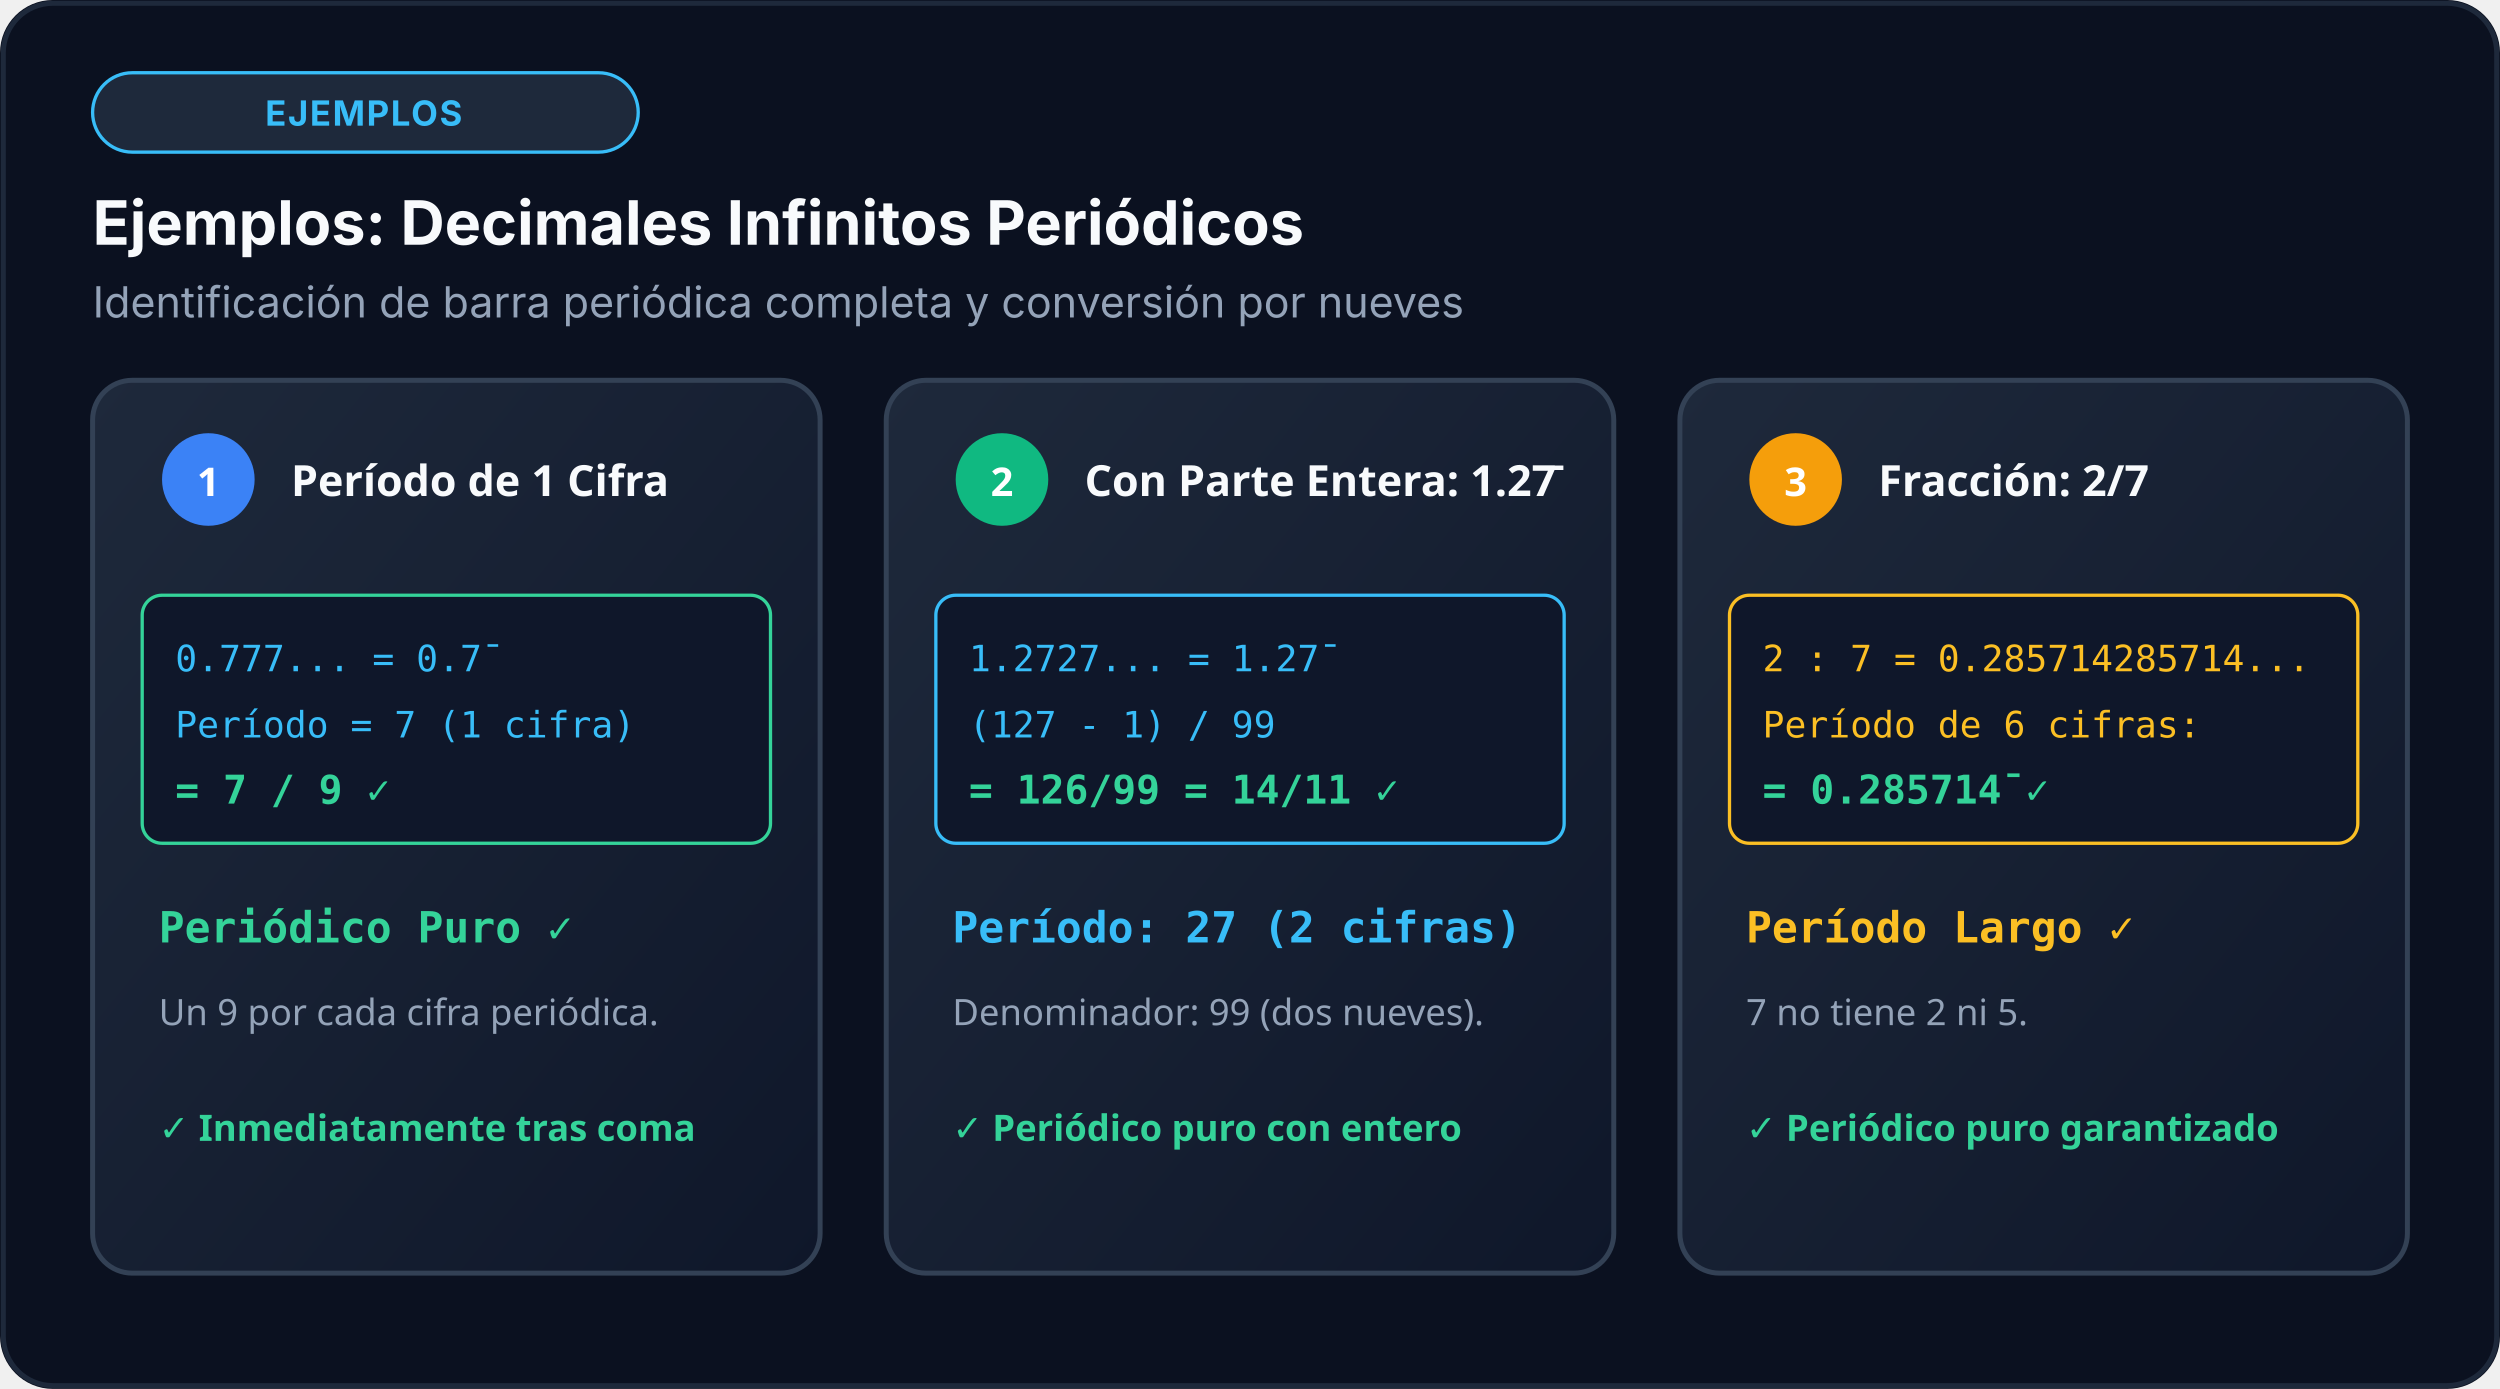
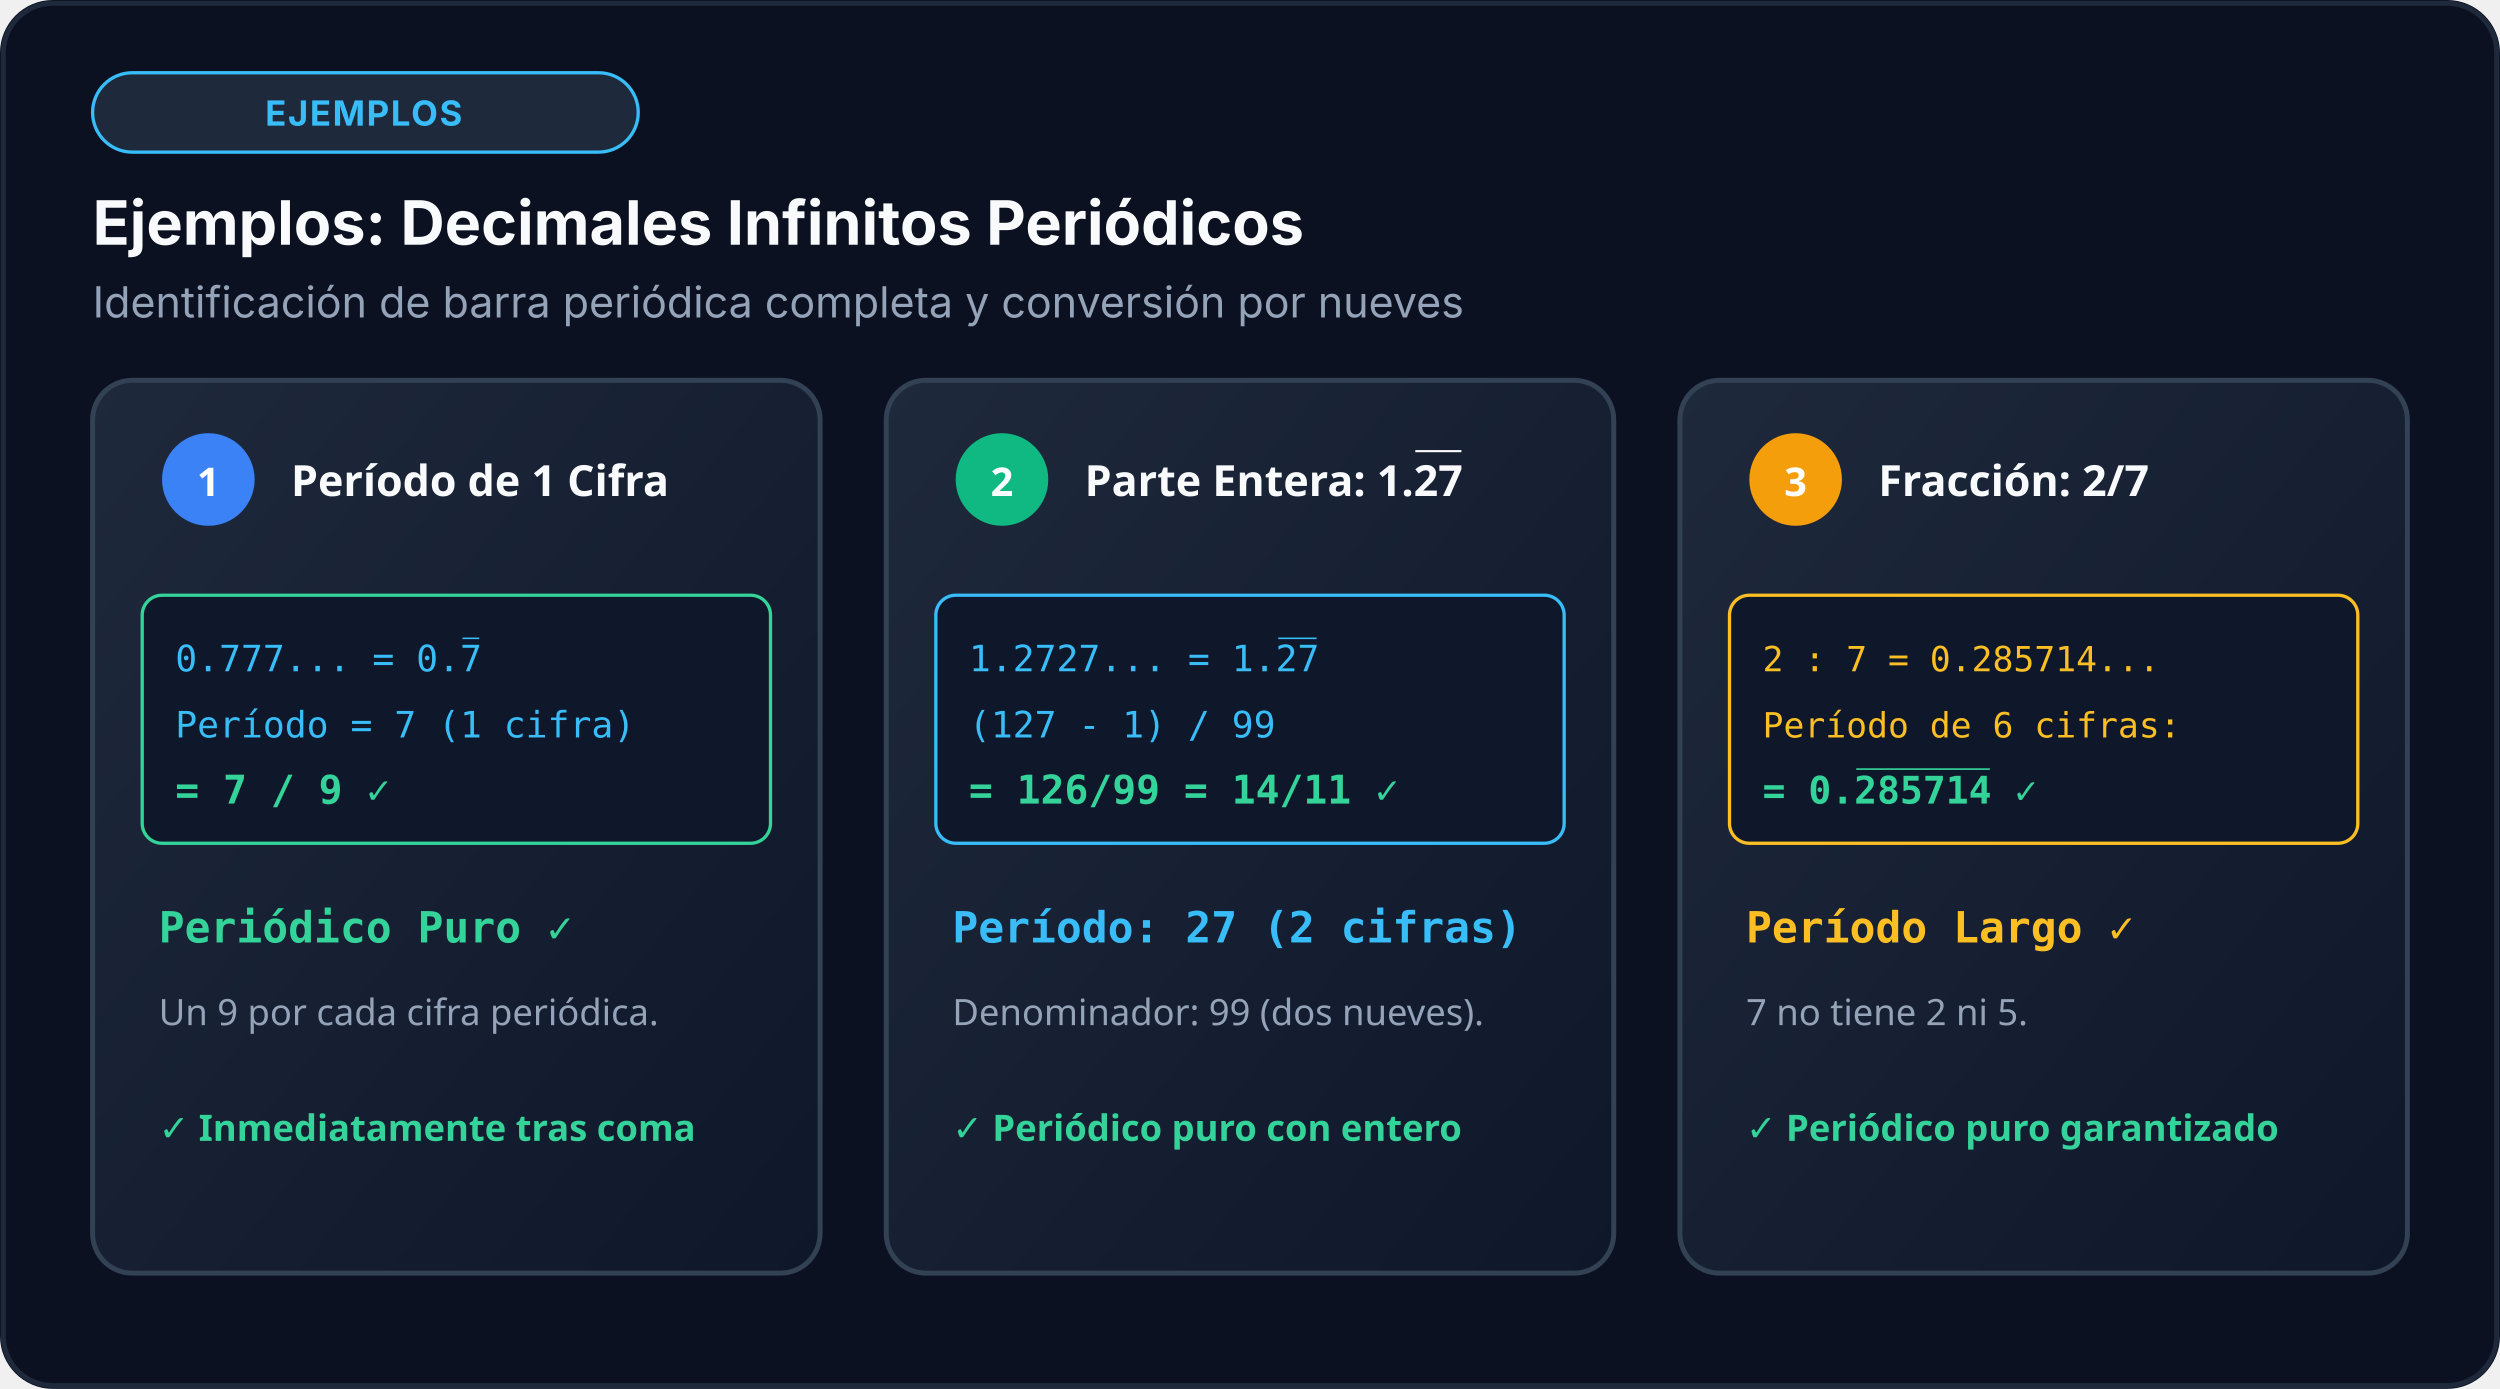
<svg xmlns="http://www.w3.org/2000/svg" viewBox="0 0 756 420" width="100%" height="100%">
  <defs>
    <linearGradient id="cardGrad" x1="0%" y1="0%" x2="100%" y2="100%">
      <stop offset="0%" stop-color="#1e293b" />
      <stop offset="100%" stop-color="#0f172a" />
    </linearGradient>
    <filter id="shadow" x="-4%" y="-4%" width="108%" height="112%">
      <feDropShadow dx="0" dy="3" stdDeviation="4" flood-color="#000000" flood-opacity="0.3" />
    </filter>
  </defs>
  <rect width="756" height="420" rx="16" fill="#0b1120" />
  <rect x="1" y="1" width="754" height="418" rx="15" fill="none" stroke="#1e293b" stroke-width="1.5" />
  <g transform="translate(28, 22)">
    <rect x="0" y="0" width="165" height="24" rx="12" fill="#1e293b" stroke="#38bdf8" stroke-width="1" />
    <text x="82" y="16" fill="#38bdf8" font-family="system-ui, -apple-system, sans-serif" font-size="10.5" font-weight="700" text-anchor="middle" letter-spacing="0.5">EJEMPLOS</text>
    <text x="0" y="52" fill="#f8fafc" font-family="system-ui, -apple-system, sans-serif" font-size="18.5" font-weight="700">Ejemplos: Decimales Infinitos Periódicos</text>
    <text x="0" y="74" fill="#94a3b8" font-family="system-ui, -apple-system, sans-serif" font-size="13">Identificación de barra periódica completa y conversión por nueves</text>
  </g>
  <g transform="translate(28, 115)">
    <g transform="translate(0, 0)">
      <rect width="220" height="270" rx="12" fill="url(#cardGrad)" stroke="#334155" stroke-width="1.5" />
      <circle cx="35" cy="30" r="14" fill="#3b82f6" />
      <text x="35" y="35" fill="#ffffff" font-family="system-ui, sans-serif" font-size="12" font-weight="700" text-anchor="middle">1</text>
      <text x="60" y="35" fill="#f8fafc" font-family="system-ui, sans-serif" font-size="13" font-weight="700">Período de 1 Cifra</text>
      <rect x="15" y="65" width="190" height="75" rx="6" fill="#0f172a" stroke="#34d399" />
-       <text x="25" y="88" fill="#38bdf8" font-family="monospace" font-size="11">0.777... = 0.7̄</text>
+       <text x="25" y="88" fill="#38bdf8" font-family="monospace" font-size="11">0.777... = 0.<tspan style="text-decoration: overline">7</tspan>
+       </text>
      <text x="25" y="108" fill="#38bdf8" font-family="monospace" font-size="11">Período = 7 (1 cifra)</text>
      <text x="25" y="128" fill="#34d399" font-family="monospace" font-size="12" font-weight="700">= 7 / 9 ✓</text>
      <text x="20" y="170" fill="#34d399" font-family="monospace" font-size="13" font-weight="700">Periódico Puro ✓</text>
      <text x="20" y="195" fill="#94a3b8" font-family="system-ui, sans-serif" font-size="11">Un 9 por cada cifra periódica.</text>
      <text x="20" y="230" fill="#34d399" font-family="system-ui, sans-serif" font-size="11" font-weight="600">✓ Inmediatamente tras coma</text>
    </g>
    <g transform="translate(240, 0)">
      <rect width="220" height="270" rx="12" fill="url(#cardGrad)" stroke="#334155" stroke-width="1.5" />
      <circle cx="35" cy="30" r="14" fill="#10b981" />
      <text x="35" y="35" fill="#ffffff" font-family="system-ui, sans-serif" font-size="12" font-weight="700" text-anchor="middle">2</text>
-       <text x="60" y="35" fill="#f8fafc" font-family="system-ui, sans-serif" font-size="13" font-weight="700">Con Parte Entera: 1.27̄</text>
+       <text x="60" y="35" fill="#f8fafc" font-family="system-ui, sans-serif" font-size="13" font-weight="700">Parte Entera: 1.<tspan style="text-decoration: overline">27</tspan>
+       </text>
      <rect x="15" y="65" width="190" height="75" rx="6" fill="#0f172a" stroke="#38bdf8" />
-       <text x="25" y="88" fill="#38bdf8" font-family="monospace" font-size="11">1.2727... = 1.27̄</text>
+       <text x="25" y="88" fill="#38bdf8" font-family="monospace" font-size="11">1.2727... = 1.<tspan style="text-decoration: overline">27</tspan>
+       </text>
      <text x="25" y="108" fill="#38bdf8" font-family="monospace" font-size="11">(127 - 1) / 99</text>
      <text x="25" y="128" fill="#34d399" font-family="monospace" font-size="12" font-weight="700">= 126/99 = 14/11 ✓</text>
      <text x="20" y="170" fill="#38bdf8" font-family="monospace" font-size="13" font-weight="700">Período: 27 (2 cifras)</text>
      <text x="20" y="195" fill="#94a3b8" font-family="system-ui, sans-serif" font-size="11">Denominador: 99 (dos nueves).</text>
      <text x="20" y="230" fill="#34d399" font-family="system-ui, sans-serif" font-size="11" font-weight="600">✓ Periódico puro con entero</text>
    </g>
    <g transform="translate(480, 0)">
      <rect width="220" height="270" rx="12" fill="url(#cardGrad)" stroke="#334155" stroke-width="1.5" />
      <circle cx="35" cy="30" r="14" fill="#f59e0b" />
      <text x="35" y="35" fill="#ffffff" font-family="system-ui, sans-serif" font-size="12" font-weight="700" text-anchor="middle">3</text>
      <text x="60" y="35" fill="#f8fafc" font-family="system-ui, sans-serif" font-size="13" font-weight="700">Fracción: 2/7</text>
      <rect x="15" y="65" width="190" height="75" rx="6" fill="#0f172a" stroke="#fbbf24" />
-       <text x="25" y="88" fill="#fbbf24" font-family="monospace" font-size="11">2 : 7 = 0.285714285714...</text>
-       <text x="25" y="108" fill="#fbbf24" font-family="monospace" font-size="11">Período de 6 cifras:</text>
-       <text x="25" y="128" fill="#34d399" font-family="monospace" font-size="12" font-weight="700">= 0.285714̄ ✓</text>
+       <text x="25" y="88" fill="#fbbf24" font-family="monospace" font-size="10.5">2 : 7 = 0.285714...</text>
+       <text x="25" y="108" fill="#fbbf24" font-family="monospace" font-size="10.5">Período de 6 cifras:</text>
+       <text x="25" y="128" fill="#34d399" font-family="monospace" font-size="11.5" font-weight="700">= 0.<tspan style="text-decoration: overline">285714</tspan> ✓</text>
      <text x="20" y="170" fill="#fbbf24" font-family="monospace" font-size="13" font-weight="700">Período Largo ✓</text>
      <text x="20" y="195" fill="#94a3b8" font-family="system-ui, sans-serif" font-size="11">7 no tiene 2 ni 5.</text>
      <text x="20" y="230" fill="#34d399" font-family="system-ui, sans-serif" font-size="11" font-weight="600">✓ Periódico puro garantizado</text>
    </g>
  </g>
</svg>
